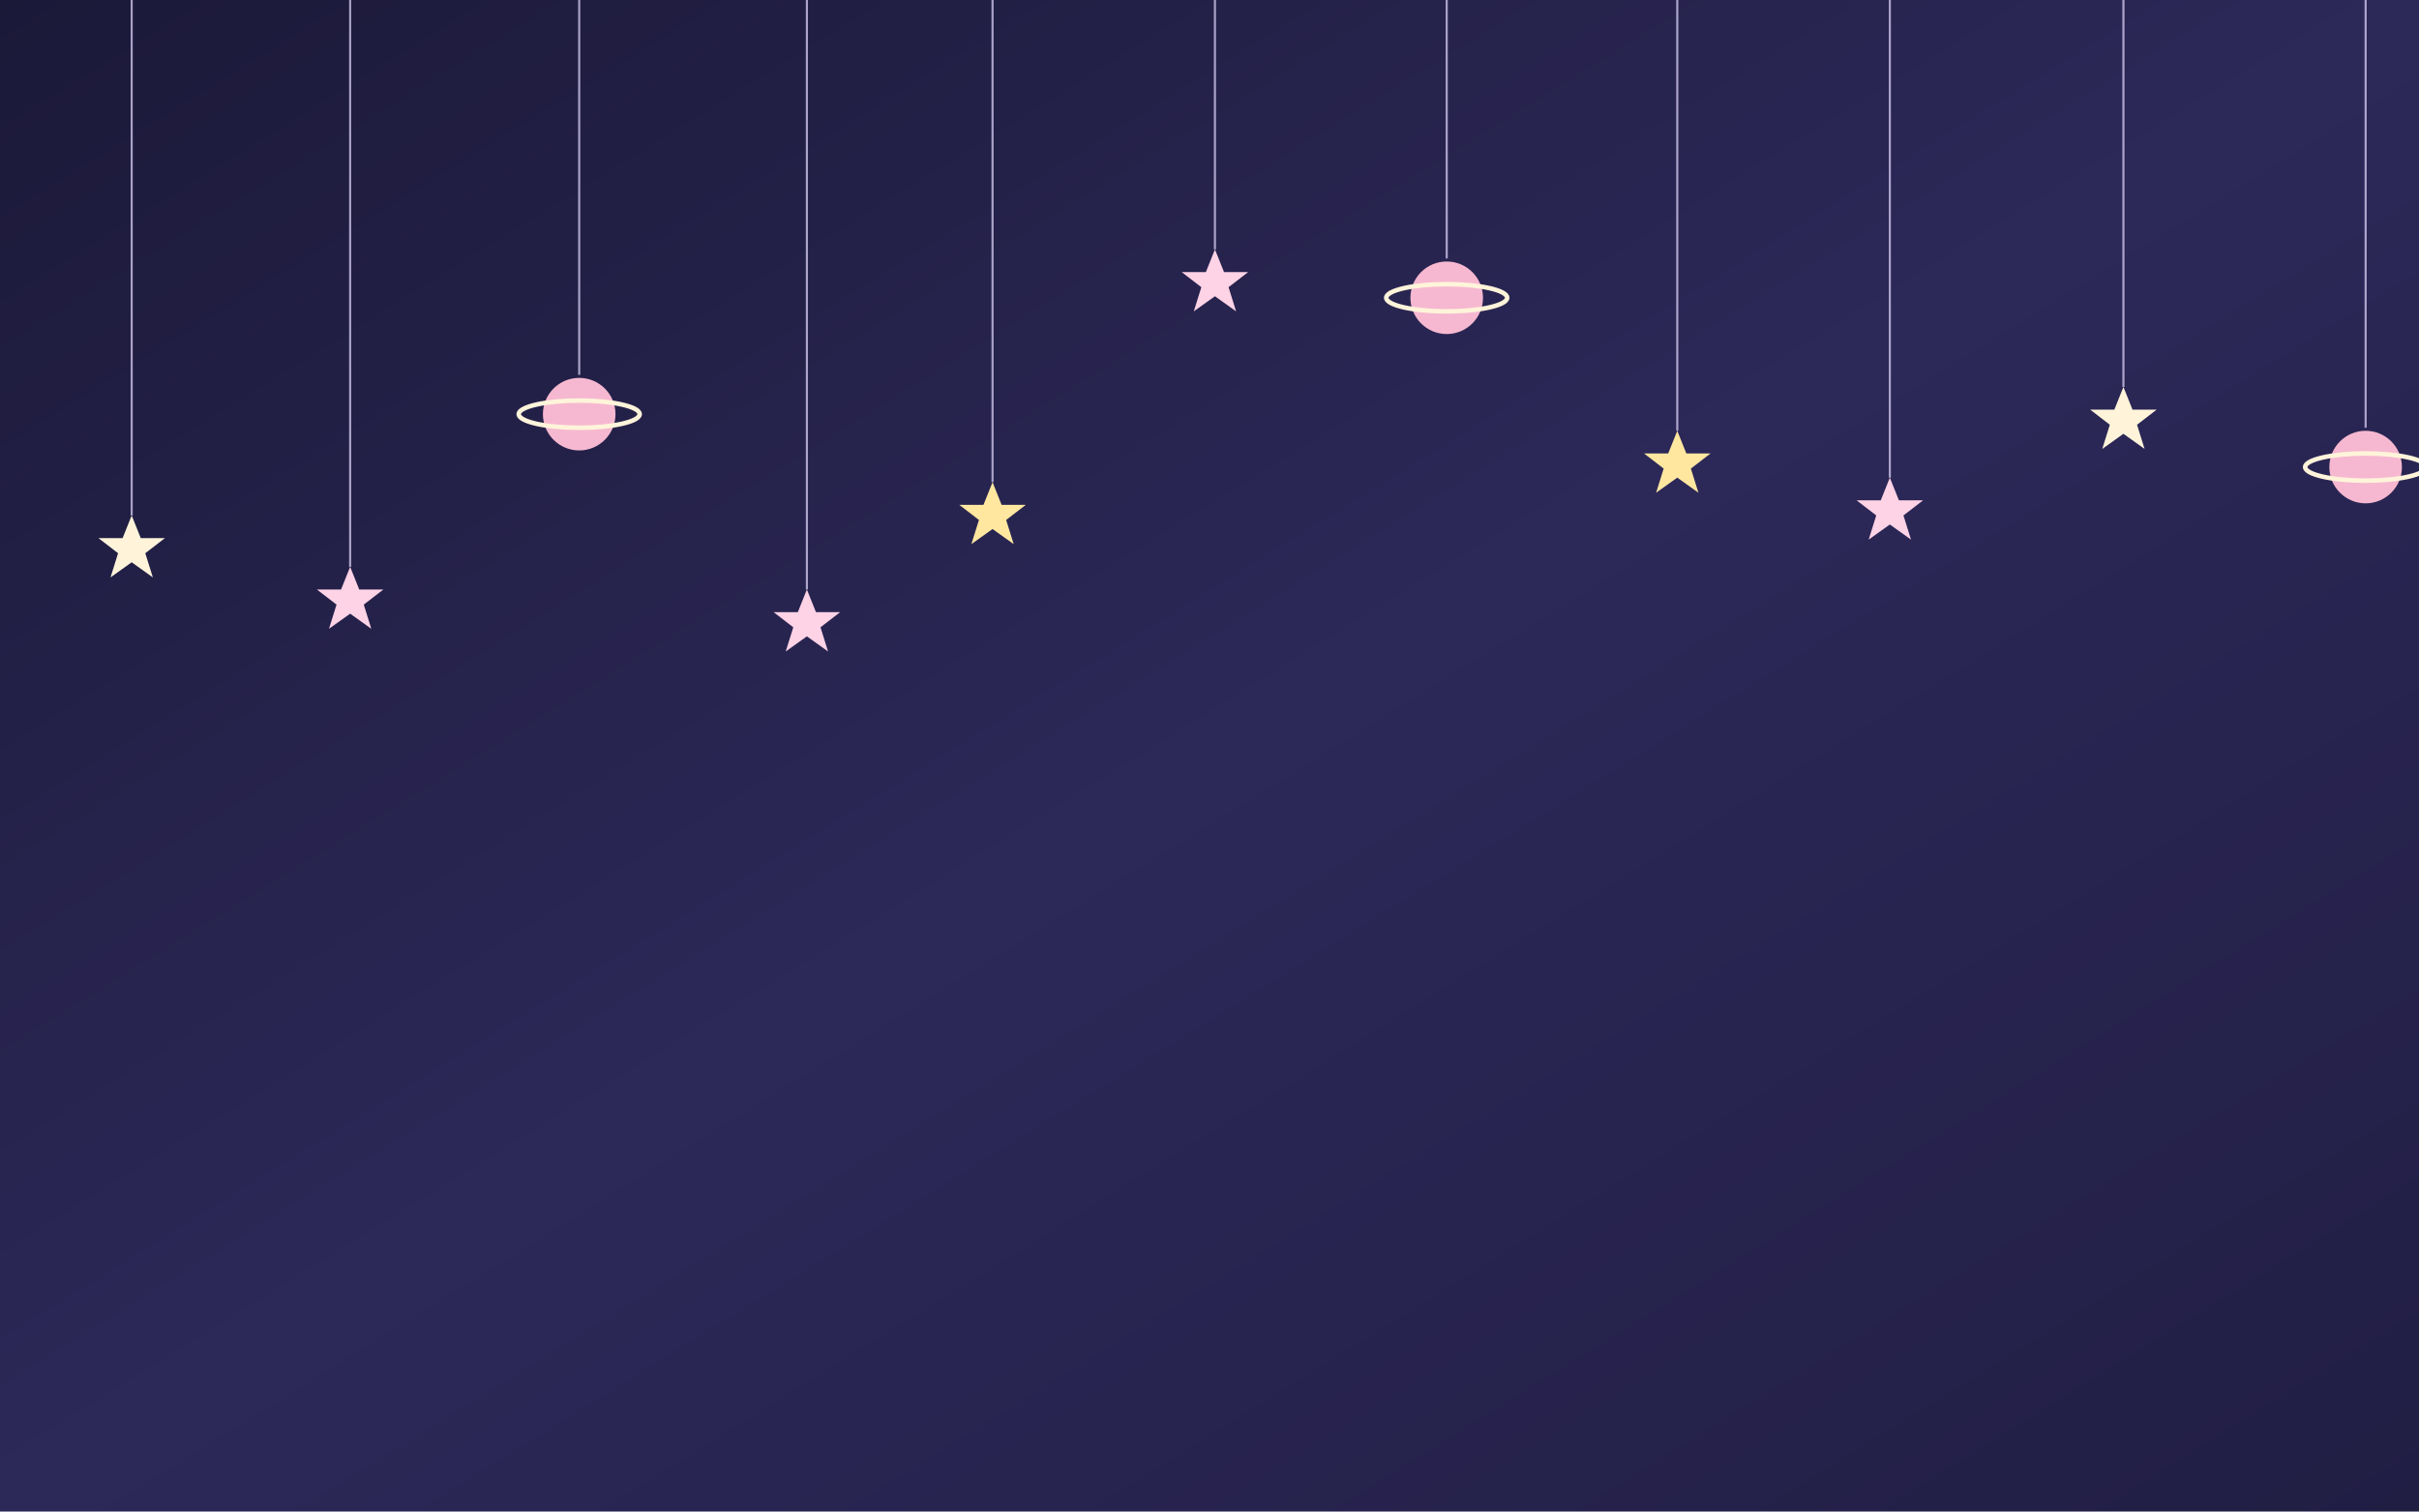
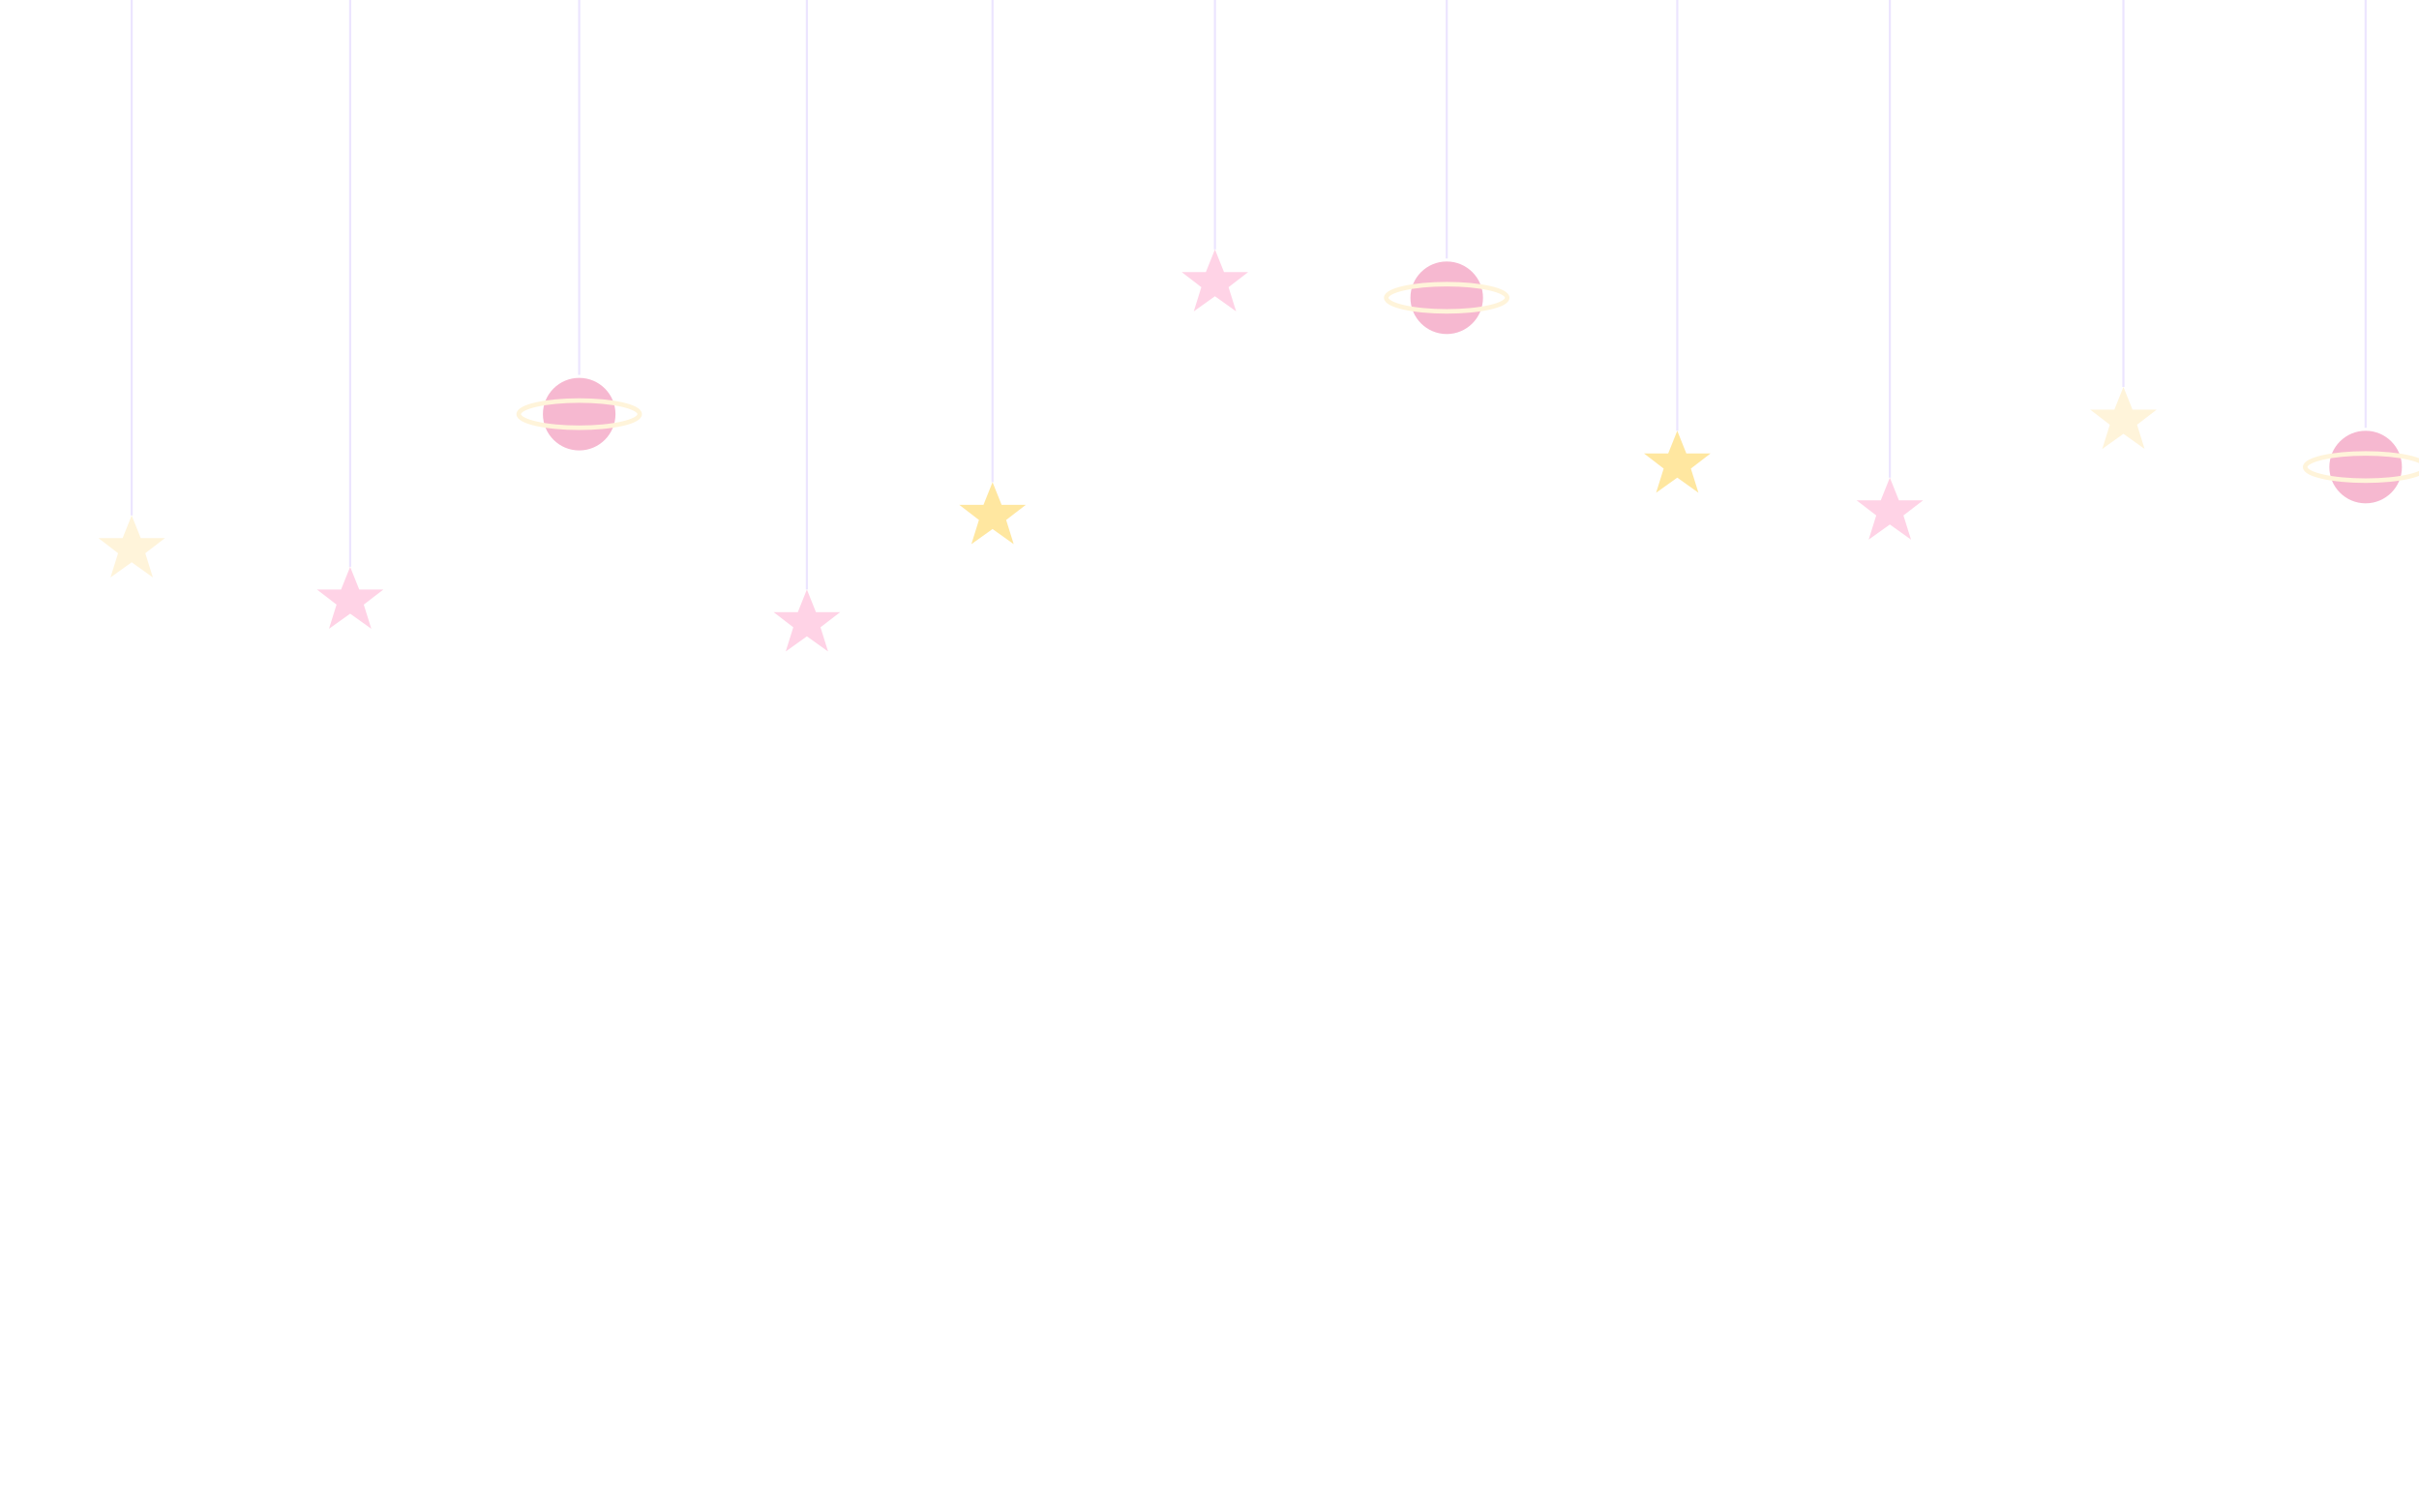
<svg xmlns="http://www.w3.org/2000/svg" viewBox="0 0 1600 1000" preserveAspectRatio="xMidYMid slice">
  <defs>
    <linearGradient id="bg" x1="0" y1="0" x2="1" y2="1">
      <stop offset="0" stop-color="#1B1938" />
      <stop offset="0.5" stop-color="#2C2858" />
      <stop offset="1" stop-color="#211E44" />
    </linearGradient>
    <linearGradient id="g1" x1="0" y1="0" x2="1" y2="1">
      <stop offset="0" stop-color="#F6D9A0" />
      <stop offset=".5" stop-color="#FFF4DA" />
      <stop offset="1" stop-color="#F3C988" />
    </linearGradient>
    <radialGradient id="glow">
      <stop offset="0" stop-color="#8C7CF0" stop-opacity=".55" />
      <stop offset="1" stop-color="#8C7CF0" stop-opacity="0" />
    </radialGradient>
    <radialGradient id="glow2">
      <stop offset="0" stop-color="#F6D9A0" stop-opacity=".45" />
      <stop offset="1" stop-color="#F6D9A0" stop-opacity="0" />
    </radialGradient>
    <radialGradient id="spark">
      <stop offset="0" stop-color="#FFFFFF" stop-opacity=".95" />
      <stop offset=".35" stop-color="#FFF4DA" stop-opacity=".6" />
      <stop offset="1" stop-color="#FFF4DA" stop-opacity="0" />
    </radialGradient>
    <radialGradient id="vig" cx=".5" cy=".5" r=".75">
      <stop offset=".55" stop-color="#000" stop-opacity="0" />
      <stop offset="1" stop-color="#000" stop-opacity="0.45" />
    </radialGradient>
    <linearGradient id="sheen" x1="0" y1="0" x2="1" y2="0">
      <stop offset="0" stop-color="#FFFFFF" stop-opacity="0" />
      <stop offset=".5" stop-color="#FFFFFF" stop-opacity=".9" />
      <stop offset="1" stop-color="#FFFFFF" stop-opacity="0" />
    </linearGradient>
  </defs>
  <style>.fb{transform-box:fill-box;transform-origin:center}
.ob{transform-box:fill-box;transform-origin:center bottom}
.ot{transform-box:fill-box;transform-origin:center top}
.spin{animation:spin 300s linear infinite}
.spinr{animation:spinr 300s linear infinite}
.glint{animation:glint 12s ease-in-out infinite}
.pulse{animation:pulse 6s ease-in-out infinite}
.tw{opacity:0;animation:tw 5s ease-in-out infinite}
.rise{opacity:0;animation:rise 20s linear infinite}
.riseFar{opacity:0;animation:riseFar 24s linear infinite}
.balloon{animation:balloon 26s linear infinite}
.fall{animation:fall 18s linear infinite}
.spinp{animation:spin 6s linear infinite}
.sway{animation:sway 7s ease-in-out infinite}
.bob{animation:bob 4s ease-in-out infinite}
.floatA{animation:floatA 28s ease-in-out infinite}
.floatB{animation:floatB 34s ease-in-out infinite}
.drift{animation:drift 90s linear infinite}
.sand{opacity:0;animation:sand 14s linear infinite}
.wave{animation:wave 14s linear infinite}
.grow{animation:grow 5s ease-in-out infinite}
.flick{animation:flick 7s steps(1) infinite}
.ripple{opacity:0;animation:ripple 4s ease-out infinite}
.comet{fill:none;stroke-linecap:round;stroke-dasharray:24 1976;animation:comet 6s linear infinite}
.shoot{fill:none;stroke-linecap:round;stroke-dasharray:90 3000;animation:shoot 9s ease-in infinite}
.aurA{animation:aurA 16s ease-in-out infinite}
.aurB{animation:aurB 21s ease-in-out infinite}
.sweep{animation:sweep 22s ease-in-out infinite}
.firefly{opacity:0;animation:firefly 9s ease-in-out infinite}
@keyframes spin{to{transform:rotate(360deg)}}
@keyframes spinr{to{transform:rotate(-360deg)}}
@keyframes glint{0%,100%{opacity:.7}50%{opacity:1}}
@keyframes pulse{0%,100%{opacity:.55}50%{opacity:1}}
@keyframes tw{0%,100%{opacity:0;transform:scale(.6)}50%{opacity:1;transform:scale(1)}}
@keyframes rise{0%{transform:translateY(0);opacity:0}15%{opacity:.85}85%{opacity:.5}100%{transform:translateY(-620px);opacity:0}}
@keyframes riseFar{0%{transform:translateY(0);opacity:0}10%{opacity:.8}90%{opacity:.6}100%{transform:translateY(-1150px);opacity:0}}
@keyframes balloon{0%{transform:translate(0,0)}25%{transform:translate(18px,-300px)}50%{transform:translate(-12px,-600px)}75%{transform:translate(14px,-900px)}100%{transform:translate(0,-1250px)}}
@keyframes fall{0%{transform:translate(0,0)}25%{transform:translate(45px,280px)}50%{transform:translate(-25px,560px)}75%{transform:translate(40px,840px)}100%{transform:translate(10px,1120px)}}
@keyframes sway{0%,100%{transform:rotate(-2.5deg)}50%{transform:rotate(2.5deg)}}
@keyframes bob{0%,100%{transform:translateY(0)}50%{transform:translateY(-10px)}}
@keyframes floatA{0%,100%{transform:translate(0,0)}50%{transform:translate(220px,120px)}}
@keyframes floatB{0%,100%{transform:translate(0,0)}50%{transform:translate(-240px,-110px)}}
@keyframes drift{from{transform:translateX(0)}to{transform:translateX(2300px)}}
@keyframes sand{0%{transform:translate(0,0);opacity:0}15%{opacity:.7}85%{opacity:.4}100%{transform:translate(-420px,-40px);opacity:0}}
@keyframes wave{from{transform:translateX(0)}to{transform:translateX(-800px)}}
@keyframes grow{0%,100%{transform:scaleY(.45)}50%{transform:scaleY(1)}}
@keyframes flick{0%,100%{opacity:.95}40%{opacity:.25}55%{opacity:.95}80%{opacity:.4}}
@keyframes ripple{0%{opacity:.8;transform:scale(.3)}100%{opacity:0;transform:scale(2.4)}}
@keyframes comet{from{stroke-dashoffset:2000}to{stroke-dashoffset:0}}
@keyframes shoot{0%{stroke-dashoffset:90}12%{stroke-dashoffset:-330}100%{stroke-dashoffset:-330}}
@keyframes aurA{0%,100%{transform:translateX(0) scaleY(1);opacity:.7}50%{transform:translateX(120px) scaleY(1.15);opacity:1}}
@keyframes aurB{0%,100%{transform:translateX(0) scaleY(1.1);opacity:.85}50%{transform:translateX(-140px) scaleY(.9);opacity:.55}}
@keyframes sweep{0%{transform:translateX(-1900px)}60%,100%{transform:translateX(1900px)}}
@keyframes firefly{0%,100%{opacity:0;transform:translate(0,0)}30%{opacity:1}50%{opacity:.6;transform:translate(30px,-40px)}70%{opacity:1}}.beam{animation:beam 7s ease-in-out infinite}
.tilt{animation:tilt 9s ease-in-out infinite}
.flash{opacity:0;animation:flash 6s ease-in-out infinite}
.billow{animation:billow 9s ease-in-out infinite}
.draw{fill:none;stroke-dasharray:2000 2000;animation:draw 12s ease-in-out infinite}
.donut{fill:none;stroke-dasharray:999 999;animation:donut 10s ease-in-out infinite}
.meridian{animation:meridian 12s linear infinite}
.rain{animation:rain 9s linear infinite}
.plane{animation:plane 26s linear infinite}
.trail{animation:trail 1.6s linear infinite}
.search{animation:search 10s ease-in-out infinite}
.flap{animation:flap .9s ease-in-out infinite}
.wing{animation:wing .5s ease-in-out infinite}
.fly{animation:fly 30s linear infinite}
.flutter{animation:flutter 24s ease-in-out infinite}
.swim{animation:swim 34s linear infinite}
.tail{animation:tail 1.2s ease-in-out infinite}
.orbit{animation:spin 40s linear infinite}
.swing{animation:swing 5s ease-in-out infinite}
.gust{fill:none;stroke-dasharray:160 1840;animation:gust 7s linear infinite}
.shimmer{opacity:.2;animation:shimmer 3s ease-in-out infinite}
.walk{animation:walk 120s linear infinite}
@keyframes beam{0%,100%{opacity:.25;transform:scaleY(.82)}50%{opacity:.7;transform:scaleY(1)}}
@keyframes tilt{0%,100%{transform:rotate(-6deg) translateY(0)}50%{transform:rotate(6deg) translateY(-14px)}}
@keyframes flash{0%,70%,100%{opacity:0;transform:scale(.4)}80%{opacity:1;transform:scale(1.2)}}
@keyframes billow{0%,100%{transform:skewX(0deg) scaleX(1)}50%{transform:skewX(1.4deg) scaleX(1.03)}}
@keyframes draw{0%{stroke-dashoffset:2000;opacity:1}45%,80%{stroke-dashoffset:0;opacity:1}100%{stroke-dashoffset:0;opacity:0}}
@keyframes donut{0%,100%{stroke-dashoffset:999}50%{stroke-dashoffset:260}}
@keyframes meridian{0%{transform:scaleX(1)}25%{transform:scaleX(0)}50%{transform:scaleX(-1)}75%{transform:scaleX(0)}100%{transform:scaleX(1)}}
@keyframes rain{from{transform:translateY(0)}to{transform:translateY(1300px)}}
@keyframes plane{0%{transform:translate(0,0)}100%{transform:translate(2300px,-620px)}}
@keyframes trail{to{stroke-dashoffset:-28}}
@keyframes search{0%,100%{transform:rotate(-24deg)}50%{transform:rotate(24deg)}}
@keyframes flap{0%,100%{transform:scaleY(1)}50%{transform:scaleY(-.6)}}
@keyframes wing{0%,100%{transform:scaleX(1)}50%{transform:scaleX(.25)}}
@keyframes fly{0%{transform:translate(0,0)}100%{transform:translate(2200px,-160px)}}
@keyframes flutter{0%{transform:translate(0,0)}25%{transform:translate(380px,-120px)}50%{transform:translate(760px,40px)}75%{transform:translate(1140px,-90px)}100%{transform:translate(1900px,10px)}}
@keyframes swim{0%{transform:translate(0,0)}50%{transform:translate(1100px,-40px)}100%{transform:translate(2200px,0)}}
@keyframes tail{0%,100%{transform:rotate(-14deg)}50%{transform:rotate(14deg)}}
@keyframes swing{0%,100%{transform:rotate(-7deg)}50%{transform:rotate(7deg)}}
@keyframes gust{from{stroke-dashoffset:2000}to{stroke-dashoffset:0}}
@keyframes shimmer{0%,100%{opacity:.15}50%{opacity:.85}}
@keyframes walk{from{transform:translateX(0)}to{transform:translateX(-2100px)}}</style>
-   <rect width="1600" height="1000" fill="url(#bg)" />
  <g transform="translate(1337.4 420.2)">
    <g class="tw fb" style="animation-duration:3.5s;animation-delay:-2.3s">
      <circle r="0.9" fill="#FFF4DA" />
    </g>
  </g>
  <g transform="translate(687.5 973.4)">
    <g class="tw fb" style="animation-duration:7.3s;animation-delay:-2.8s">
      <circle r="1.1" fill="#FFF4DA" />
    </g>
  </g>
  <g transform="translate(332 574.4)">
    <g class="tw fb" style="animation-duration:7.4s;animation-delay:-4.8s">
      <circle r="1.3" fill="#E5DBFF" />
    </g>
  </g>
  <g transform="translate(1295.8 733.1)">
    <g class="tw fb" style="animation-duration:6.5s;animation-delay:-3s">
      <circle r="1.3" fill="#FFF4DA" />
    </g>
  </g>
  <g transform="translate(714.7 453.7)">
    <g class="tw fb" style="animation-duration:7.1s;animation-delay:-5.7s">
      <circle r="1.2" fill="#E5DBFF" />
    </g>
  </g>
  <g transform="translate(1504.2 163.3)">
    <g class="tw fb" style="animation-duration:6.6s;animation-delay:-0.5s">
      <circle r="1.2" fill="#FFF4DA" />
    </g>
  </g>
  <g transform="translate(153.3 599.8)">
    <g class="tw fb" style="animation-duration:4.6s;animation-delay:-0.7s">
      <circle r="0.9" fill="#FFF4DA" />
    </g>
  </g>
  <g transform="translate(305.4 948.8)">
    <g class="tw fb" style="animation-duration:7.1s;animation-delay:-6.2s">
      <circle r="1.3" fill="#E5DBFF" />
    </g>
  </g>
  <g transform="translate(27.2 507.2)">
    <g class="tw fb" style="animation-duration:5.3s;animation-delay:-2.6s">
      <circle r="1.3" fill="#E5DBFF" />
    </g>
  </g>
  <g transform="translate(453 390.9)">
    <g class="tw fb" style="animation-duration:3.7s;animation-delay:-3s">
      <circle r="1.2" fill="#E5DBFF" />
    </g>
  </g>
  <g transform="translate(112.2 840.1)">
    <g class="tw fb" style="animation-duration:4s;animation-delay:-0.6s">
      <circle r="1.3" fill="#E5DBFF" />
    </g>
  </g>
  <g transform="translate(1202.6 587.5)">
    <g class="tw fb" style="animation-duration:8s;animation-delay:-0.5s">
      <circle r="1.3" fill="#FFF4DA" />
    </g>
  </g>
  <g transform="translate(272 86.3)">
    <g class="tw fb" style="animation-duration:4.5s;animation-delay:-1.9s">
      <circle r="1.2" fill="#E5DBFF" />
    </g>
  </g>
  <g transform="translate(298.4 229.8)">
    <g class="tw fb" style="animation-duration:5.1s;animation-delay:-1.7s">
      <circle r="1.4" fill="#E5DBFF" />
    </g>
  </g>
  <g transform="translate(1333.6 72.1)">
    <g class="tw fb" style="animation-duration:3.2s;animation-delay:-0.2s">
      <circle r="0.9" fill="#E5DBFF" />
    </g>
  </g>
  <g transform="translate(780.3 65.8)">
    <g class="tw fb" style="animation-duration:4.9s;animation-delay:-2.2s">
      <circle r="1.2" fill="#E5DBFF" />
    </g>
  </g>
  <g transform="translate(919.5 9.7)">
    <g class="tw fb" style="animation-duration:6.3s;animation-delay:-1.1s">
      <circle r="0.8" fill="#FFF4DA" />
    </g>
  </g>
  <g transform="translate(986.2 324)">
    <g class="tw fb" style="animation-duration:5.9s;animation-delay:-0.7s">
      <circle r="0.9" fill="#FFF4DA" />
    </g>
  </g>
  <g transform="translate(1213.9 997.8)">
    <g class="tw fb" style="animation-duration:3.4s;animation-delay:-0.9s">
      <circle r="0.9" fill="#FFF4DA" />
    </g>
  </g>
  <g transform="translate(924.3 647.2)">
    <g class="tw fb" style="animation-duration:7.7s;animation-delay:-1s">
      <circle r="1.4" fill="#E5DBFF" />
    </g>
  </g>
  <g transform="translate(1235.2 149.4)">
    <g class="tw fb" style="animation-duration:4s;animation-delay:-0.3s">
      <circle r="0.8" fill="#FFF4DA" />
    </g>
  </g>
  <g transform="translate(991.1 331.3)">
    <g class="tw fb" style="animation-duration:6.8s;animation-delay:-5.4s">
      <circle r="1.2" fill="#FFF4DA" />
    </g>
  </g>
  <g transform="translate(992.9 766.1)">
    <g class="tw fb" style="animation-duration:3.3s;animation-delay:-0.3s">
      <circle r="1" fill="#FFF4DA" />
    </g>
  </g>
  <g transform="translate(1409.6 916.5)">
    <g class="tw fb" style="animation-duration:4s;animation-delay:-0.4s">
      <circle r="1.2" fill="#E5DBFF" />
    </g>
  </g>
  <g transform="translate(501.1 233.4)">
    <g class="tw fb" style="animation-duration:5.6s;animation-delay:-0.1s">
      <circle r="1.2" fill="#FFF4DA" />
    </g>
  </g>
  <g transform="translate(1563 428.9)">
    <g class="tw fb" style="animation-duration:6.7s;animation-delay:-6.1s">
      <circle r="0.8" fill="#FFF4DA" />
    </g>
  </g>
  <g transform="translate(87.1 -4)">
    <g class="swing ot" style="animation-duration:5.1s;animation-delay:-3.4s">
      <path d="M0 0V345" stroke="#E5DBFF" stroke-opacity=".7" stroke-width="1.4" />
      <path transform="translate(0 367)" d="M0-22L6-7L22-7L9 3L14 19L0 9L-14 19L-9 3L-22-7L-6-7Z" fill="#FFF4DA" />
    </g>
  </g>
  <g transform="translate(231.6 -4)">
    <g class="swing ot" style="animation-duration:4.6s;animation-delay:-0.7s">
      <path d="M0 0V379" stroke="#E5DBFF" stroke-opacity=".7" stroke-width="1.4" />
      <path transform="translate(0 401)" d="M0-22L6-7L22-7L9 3L14 19L0 9L-14 19L-9 3L-22-7L-6-7Z" fill="#FFD3E6" />
    </g>
  </g>
  <g transform="translate(383.1 -4)">
    <g class="swing ot" style="animation-duration:6.9s;animation-delay:-0.1s">
      <path d="M0 0V252" stroke="#E5DBFF" stroke-opacity=".7" stroke-width="1.4" />
      <circle cy="278" r="24" fill="#F6B8D0" />
      <ellipse cy="278" rx="40" ry="9" fill="none" stroke="#FFF4DA" stroke-width="3" />
    </g>
  </g>
  <g transform="translate(533.7 -4)">
    <g class="swing ot" style="animation-duration:4.1s;animation-delay:-1.2s">
      <path d="M0 0V394" stroke="#E5DBFF" stroke-opacity=".7" stroke-width="1.4" />
      <path transform="translate(0 416)" d="M0-22L6-7L22-7L9 3L14 19L0 9L-14 19L-9 3L-22-7L-6-7Z" fill="#FFD3E6" />
    </g>
  </g>
  <g transform="translate(656.5 -4)">
    <g class="swing ot" style="animation-duration:4.8s;animation-delay:-1.3s">
      <path d="M0 0V323" stroke="#E5DBFF" stroke-opacity=".7" stroke-width="1.4" />
      <path transform="translate(0 345)" d="M0-22L6-7L22-7L9 3L14 19L0 9L-14 19L-9 3L-22-7L-6-7Z" fill="#FFE7A0" />
    </g>
  </g>
  <g transform="translate(803.6 -4)">
    <g class="swing ot" style="animation-duration:4.1s;animation-delay:-0.2s">
      <path d="M0 0V169" stroke="#E5DBFF" stroke-opacity=".7" stroke-width="1.4" />
      <path transform="translate(0 191)" d="M0-22L6-7L22-7L9 3L14 19L0 9L-14 19L-9 3L-22-7L-6-7Z" fill="#FFD3E6" />
    </g>
  </g>
  <g transform="translate(956.9 -4)">
    <g class="swing ot" style="animation-duration:5.7s;animation-delay:-1s">
      <path d="M0 0V175" stroke="#E5DBFF" stroke-opacity=".7" stroke-width="1.4" />
      <circle cy="201" r="24" fill="#F6B8D0" />
      <ellipse cy="201" rx="40" ry="9" fill="none" stroke="#FFF4DA" stroke-width="3" />
    </g>
  </g>
  <g transform="translate(1109.4 -4)">
    <g class="swing ot" style="animation-duration:4.9s;animation-delay:-0.1s">
      <path d="M0 0V289" stroke="#E5DBFF" stroke-opacity=".7" stroke-width="1.4" />
      <path transform="translate(0 311)" d="M0-22L6-7L22-7L9 3L14 19L0 9L-14 19L-9 3L-22-7L-6-7Z" fill="#FFE7A0" />
    </g>
  </g>
  <g transform="translate(1250 -4)">
    <g class="swing ot" style="animation-duration:4.4s;animation-delay:-2.2s">
      <path d="M0 0V320" stroke="#E5DBFF" stroke-opacity=".7" stroke-width="1.4" />
      <path transform="translate(0 342)" d="M0-22L6-7L22-7L9 3L14 19L0 9L-14 19L-9 3L-22-7L-6-7Z" fill="#FFD3E6" />
    </g>
  </g>
  <g transform="translate(1404.5 -4)">
    <g class="swing ot" style="animation-duration:5.7s;animation-delay:-1.4s">
      <path d="M0 0V260" stroke="#E5DBFF" stroke-opacity=".7" stroke-width="1.4" />
      <path transform="translate(0 282)" d="M0-22L6-7L22-7L9 3L14 19L0 9L-14 19L-9 3L-22-7L-6-7Z" fill="#FFF4DA" />
    </g>
  </g>
  <g transform="translate(1564.7 -4)">
    <g class="swing ot" style="animation-duration:6.4s;animation-delay:-3.8s">
      <path d="M0 0V287" stroke="#E5DBFF" stroke-opacity=".7" stroke-width="1.4" />
      <circle cy="313" r="24" fill="#F6B8D0" />
      <ellipse cy="313" rx="40" ry="9" fill="none" stroke="#FFF4DA" stroke-width="3" />
    </g>
  </g>
</svg>
